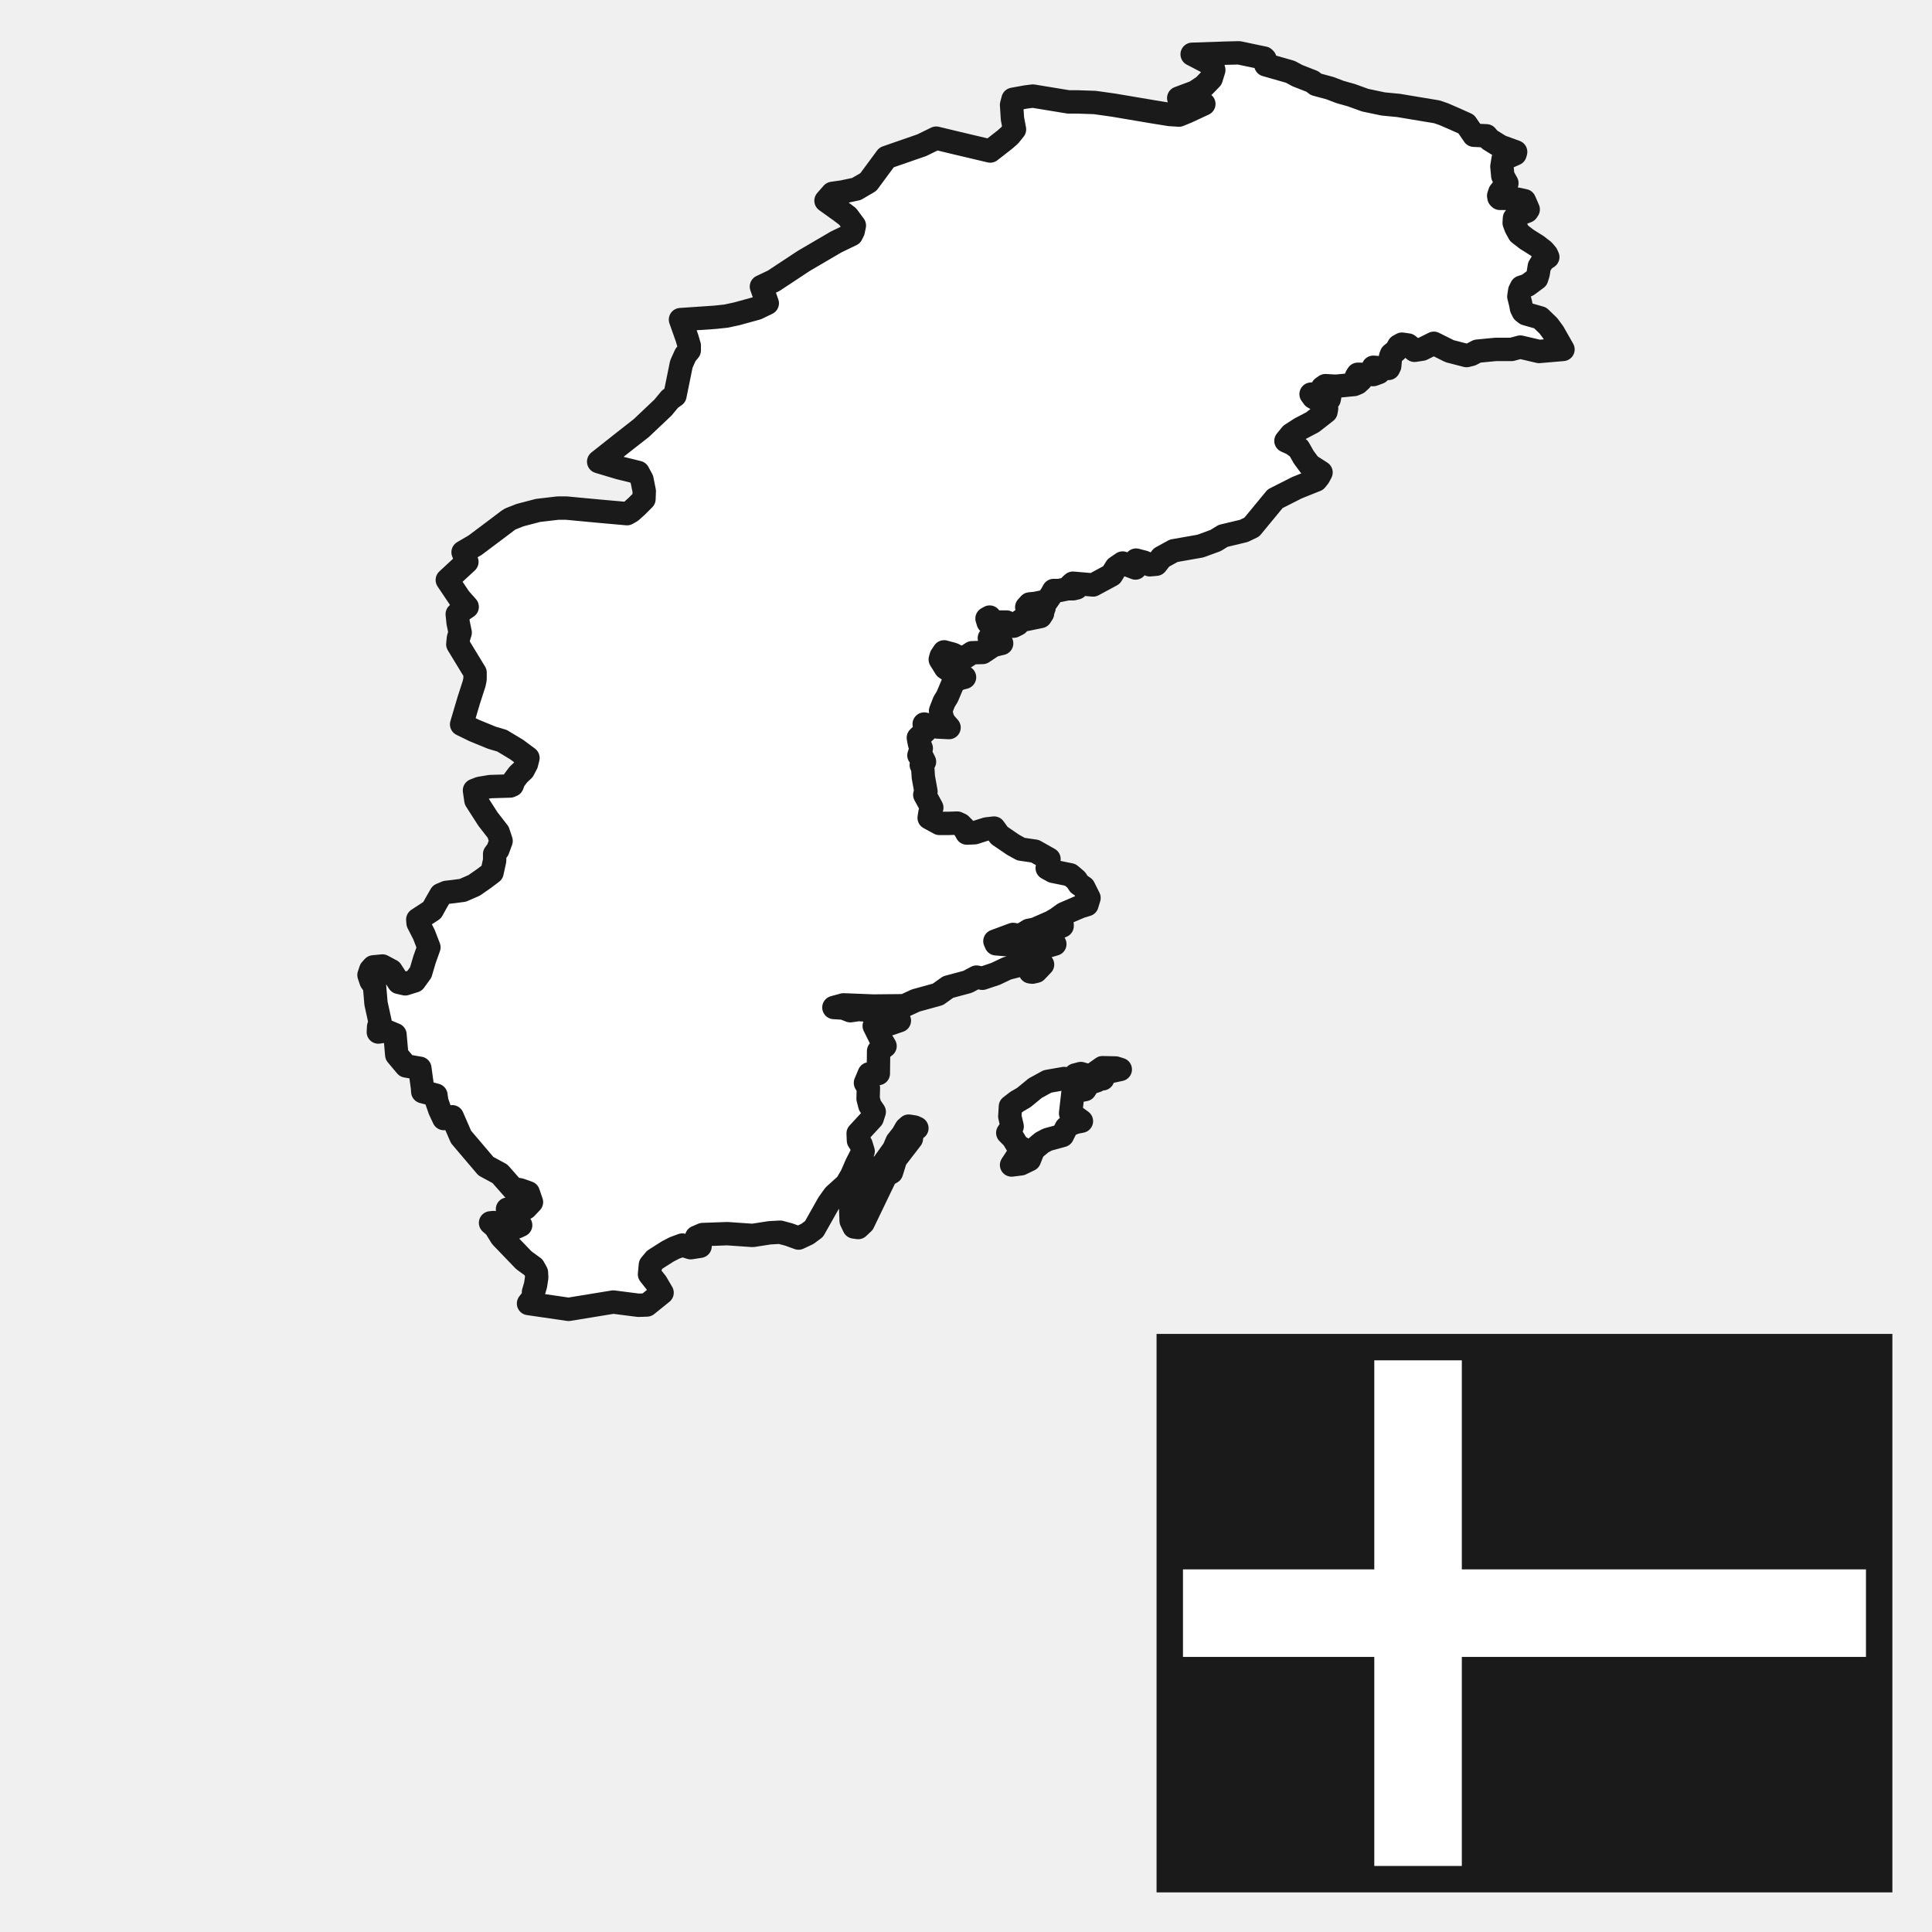
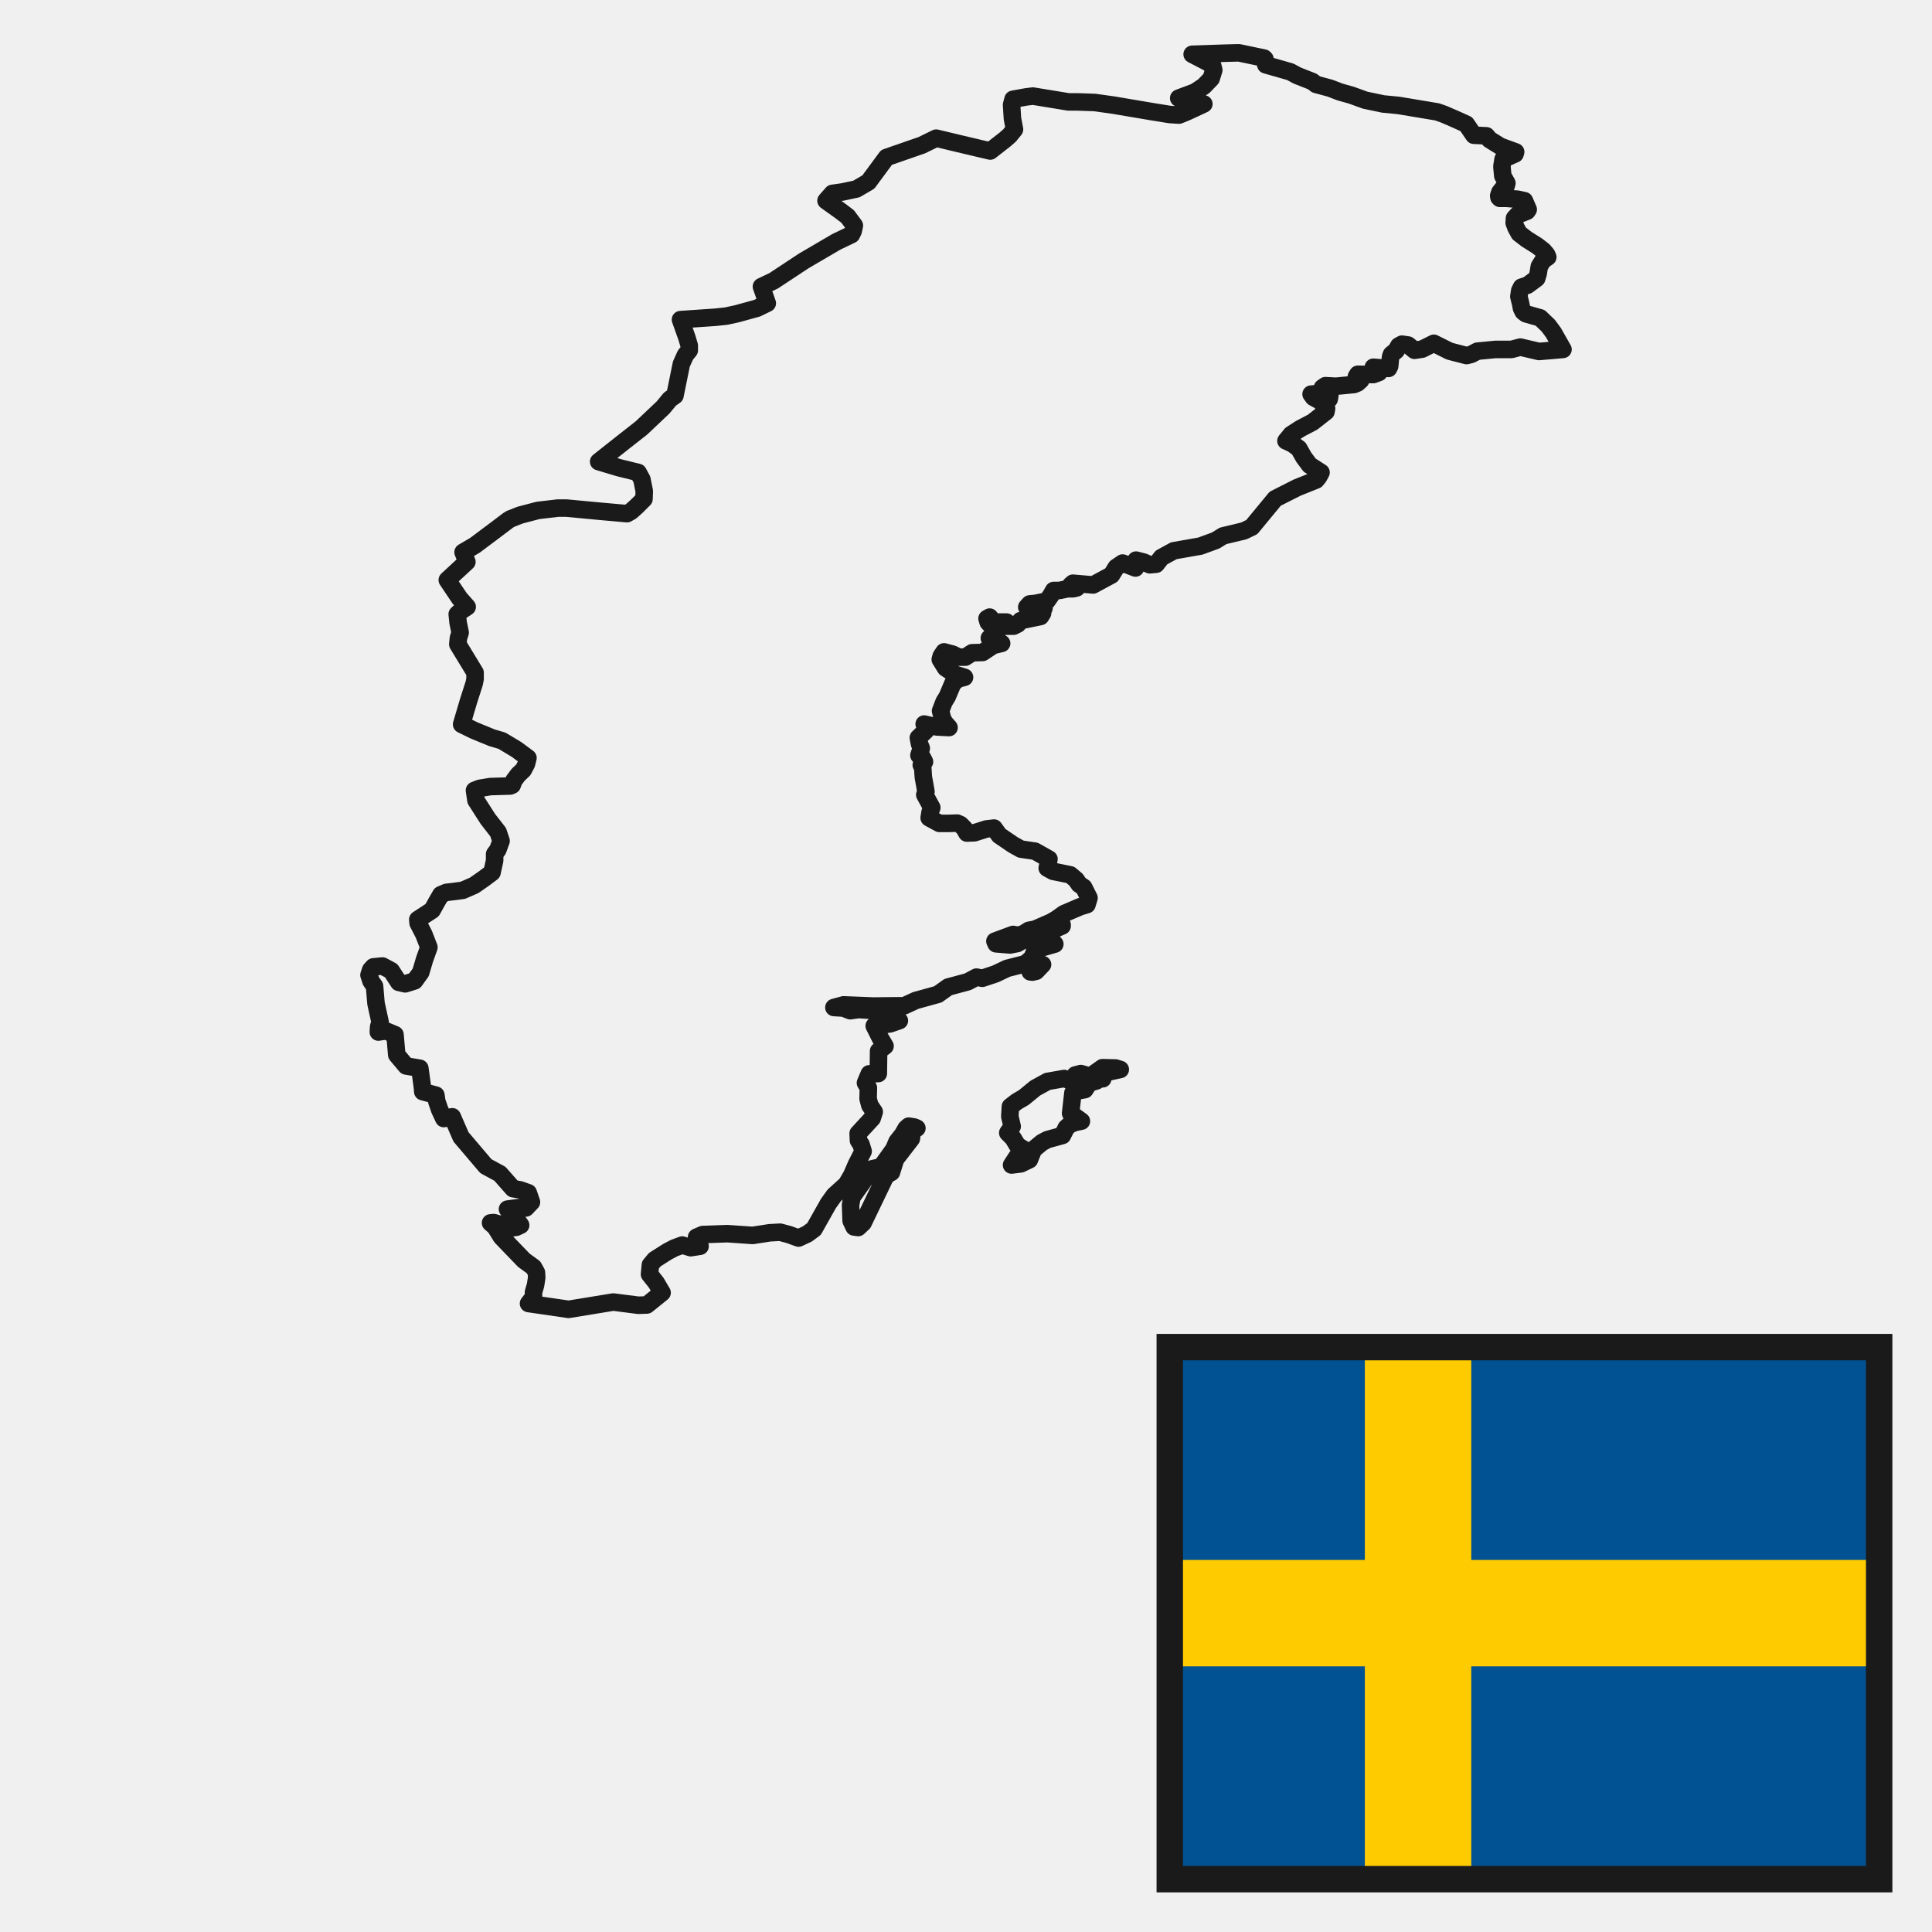
<svg xmlns="http://www.w3.org/2000/svg" viewBox="0 0 512 512">
  <g transform="translate(57.75 -17.75) scale(0.7744)">
-     <path d="M 59.3 355.1 L 61.9 359.1 L 64.1 359.6 L 67.3 358.6 L 69.4 355.7 L 70.7 351.3 L 72.2 347.1 L 70.5 342.7 L 68.5 338.8 L 68.4 337.6 L 73.3 334.4 L 74.8 331.7 L 76.3 329.1 L 78.2 328.3 L 80.8 328.0 L 83.8 327.6 L 87.7 325.9 L 91.0 323.6 L 93.8 321.5 L 94.7 317.4 L 94.7 315.2 L 95.8 313.7 L 96.9 310.7 L 95.9 307.7 L 92.4 303.2 L 88.3 296.8 L 87.8 293.4 L 89.6 292.7 L 93.2 292.1 L 100.0 291.9 L 100.7 291.6 L 101.3 290.0 L 102.8 288.0 L 104.5 286.4 L 105.6 284.3 L 106.1 282.3 L 102.2 279.4 L 97.2 276.4 L 93.8 275.4 L 87.7 272.9 L 83.4 270.8 L 85.8 262.7 L 87.7 256.8 L 88.0 255.3 L 88.0 253.1 L 82.1 243.4 L 82.3 241.3 L 82.9 239.4 L 82.2 236.0 L 81.9 233.1 L 82.9 232.2 L 85.3 230.6 L 83.0 228.0 L 82.8 227.8 L 78.5 221.4 L 85.2 215.2 L 83.9 211.9 L 88.0 209.5 L 95.2 204.1 L 99.3 201.0 L 100.1 200.5 L 103.4 199.2 L 109.5 197.6 L 116.3 196.8 L 119.3 196.8 L 131.0 197.9 L 140.0 198.7 L 141.4 197.9 L 143.3 196.2 L 145.8 193.7 L 145.9 191.0 L 145.1 187.0 L 143.8 184.6 L 137.3 183.0 L 130.3 180.9 L 138.9 174.1 L 144.9 169.4 L 152.3 162.4 L 154.7 159.5 L 156.4 158.3 L 158.6 147.5 L 160.0 144.4 L 161.3 142.8 L 161.3 141.2 L 160.5 138.5 L 158.3 132.3 L 170.1 131.5 L 173.9 131.1 L 177.6 130.3 L 184.5 128.4 L 188.0 126.7 L 186.0 121.0 L 190.2 119.0 L 200.5 112.2 L 211.6 105.7 L 216.8 103.2 L 217.4 102.0 L 217.8 100.1 L 215.5 97.0 L 213.0 95.1 L 208.1 91.6 L 210.3 89.1 L 213.8 88.6 L 218.5 87.6 L 222.1 85.5 L 222.6 85.2 L 228.8 76.8 L 240.9 72.6 L 245.8 70.2 L 253.3 72.0 L 264.3 74.6 L 269.3 70.7 L 270.9 69.3 L 272.6 67.2 L 271.9 63.5 L 271.6 58.8 L 272.1 56.9 L 276.5 56.1 L 278.9 55.8 L 291.1 57.8 L 294.3 57.8 L 300.1 58.0 L 306.5 58.9 L 320.1 61.2 L 325.7 62.1 L 328.9 62.3 L 331.6 61.2 L 337.4 58.5 L 328.8 56.5 L 334.4 54.4 L 337.4 52.4 L 339.9 49.8 L 340.8 46.9 L 340.4 45.3 L 338.6 44.2 L 333.4 41.5 L 345.3 41.1 L 349.4 41.0 L 358.0 42.8 L 358.3 43.1 L 358.3 44.1 L 358.6 45.1 L 367.0 47.5 L 369.4 48.8 L 374.5 50.8 L 375.8 51.8 L 380.6 53.1 L 384.0 54.4 L 387.9 55.5 L 392.6 57.2 L 398.8 58.5 L 404.0 59.0 L 417.2 61.2 L 419.5 62.0 L 423.2 63.6 L 427.2 65.4 L 429.8 69.2 L 434.1 69.4 L 435.2 70.7 L 438.9 73.0 L 444.1 74.9 L 443.9 75.6 L 439.8 77.4 L 439.4 79.9 L 439.7 83.1 L 441.1 85.6 L 440.9 86.4 L 439.8 87.3 L 438.7 88.7 L 438.3 89.9 L 438.4 90.5 L 438.7 90.8 L 441.0 90.8 L 444.8 91.1 L 447.1 91.6 L 448.4 94.6 L 448.0 95.2 L 444.7 96.5 L 443.7 97.6 L 443.6 99.2 L 444.2 100.8 L 445.3 102.8 L 447.9 104.8 L 451.4 107.0 L 453.6 108.7 L 454.7 110.0 L 455.1 110.9 L 453.5 112.0 L 452.2 114.1 L 451.8 116.6 L 451.3 118.2 L 448.2 120.5 L 446.1 121.2 L 445.5 122.4 L 445.2 124.4 L 445.8 126.8 L 446.1 128.4 L 446.7 129.6 L 447.6 130.3 L 452.5 131.7 L 455.3 134.4 L 457.0 136.7 L 460.3 142.5 L 452.1 143.2 L 445.7 141.7 L 442.7 142.5 L 437.2 142.5 L 431.0 143.1 L 428.9 144.2 L 427.3 144.6 L 421.5 143.1 L 416.1 140.4 L 412.1 142.4 L 409.5 142.8 L 407.3 141.0 L 405.2 140.7 L 404.1 141.3 L 403.2 142.9 L 401.6 144.2 L 401.3 145.0 L 401.0 148.2 L 400.6 149.0 L 395.4 148.6 L 395.6 149.4 L 396.7 149.9 L 397.3 150.4 L 395.4 151.1 L 390.1 151.0 L 389.6 151.8 L 391.1 153.0 L 390.0 154.0 L 388.8 154.5 L 382.6 155.1 L 379.0 154.9 L 378.0 155.6 L 377.6 156.5 L 378.3 157.3 L 379.9 157.8 L 380.5 158.4 L 380.3 159.5 L 379.0 159.7 L 375.3 157.7 L 374.1 157.8 L 374.9 158.9 L 377.1 160.1 L 378.3 161.3 L 379.4 162.7 L 379.2 163.8 L 374.6 167.4 L 370.4 169.6 L 367.3 171.6 L 365.5 173.8 L 367.7 174.8 L 369.9 176.4 L 371.6 179.4 L 373.6 182.1 L 377.5 184.6 L 376.7 186.1 L 375.8 187.2 L 369.3 189.8 L 361.8 193.6 L 353.8 203.3 L 351.1 204.6 L 344.0 206.3 L 341.4 207.9 L 336.2 209.8 L 327.1 211.4 L 322.9 213.7 L 321.1 216.0 L 318.9 216.2 L 316.9 215.3 L 314.2 214.6 L 313.8 216.1 L 314.0 217.3 L 309.6 215.6 L 307.4 217.1 L 305.8 219.7 L 299.5 223.1 L 292.6 222.5 L 291.9 223.1 L 293.7 223.6 L 293.9 224.1 L 292.7 224.4 L 290.8 224.4 L 287.9 225.0 L 286.0 225.0 L 285.1 226.6 L 283.7 228.6 L 279.8 229.4 L 277.8 229.6 L 276.8 230.7 L 282.7 231.0 L 282.3 231.9 L 282.2 232.8 L 281.5 233.9 L 274.7 235.3 L 273.7 236.5 L 272.3 237.2 L 269.3 237.2 L 269.4 236.5 L 269.9 235.8 L 265.4 235.8 L 264.1 234.1 L 263.2 234.6 L 263.6 235.9 L 264.9 237.3 L 266.1 239.4 L 265.1 240.7 L 264.0 241.3 L 264.8 241.9 L 267.1 242.3 L 268.2 243.1 L 265.3 243.8 L 261.7 246.2 L 258.1 246.3 L 255.8 247.8 L 253.5 247.8 L 251.5 246.8 L 248.5 246.0 L 247.5 247.5 L 247.2 248.6 L 249.0 251.5 L 252.3 253.7 L 255.5 254.7 L 253.2 255.3 L 251.5 256.8 L 249.6 261.3 L 248.5 263.1 L 247.3 266.2 L 248.0 268.9 L 248.7 270.2 L 250.2 271.9 L 246.1 271.7 L 241.7 270.7 L 242.4 272.8 L 239.7 275.4 L 240.1 277.5 L 240.7 279.0 L 239.9 281.4 L 241.1 282.2 L 241.8 283.6 L 240.7 284.7 L 241.2 285.6 L 241.4 288.8 L 242.3 293.8 L 241.9 294.9 L 244.3 299.3 L 243.7 300.9 L 243.4 302.8 L 246.9 304.7 L 249.9 304.7 L 253.0 304.6 L 254.1 305.1 L 255.4 306.4 L 256.3 308.0 L 258.9 307.9 L 263.0 306.6 L 265.6 306.3 L 267.4 308.8 L 272.1 312.0 L 274.8 313.5 L 279.6 314.2 L 284.4 316.9 L 283.8 320.0 L 285.8 321.1 L 291.7 322.3 L 293.7 324.0 L 294.7 325.5 L 296.3 326.6 L 298.1 330.2 L 297.4 332.5 L 295.1 333.2 L 289.5 335.6 L 287.0 337.4 L 285.1 338.5 L 279.6 340.9 L 277.5 341.3 L 275.6 342.5 L 273.8 343.0 L 272.1 342.7 L 265.9 345.0 L 266.3 345.9 L 271.1 346.3 L 273.6 345.8 L 275.5 344.7 L 277.5 344.5 L 279.4 344.7 L 281.4 343.8 L 283.0 343.4 L 284.6 343.9 L 286.4 346.0 L 282.6 347.1 L 280.0 347.1 L 278.7 350.6 L 277.1 352.1 L 276.0 352.8 L 270.1 354.3 L 266.1 356.2 L 261.6 357.7 L 259.6 357.3 L 256.6 358.9 L 249.9 360.7 L 246.4 363.2 L 238.8 365.3 L 234.9 367.1 L 224.2 367.2 L 214.1 366.8 L 210.8 367.7 L 214.1 367.9 L 216.4 368.8 L 219.2 368.4 L 225.6 368.8 L 228.9 369.3 L 233.2 372.2 L 230.0 373.3 L 224.6 374.0 L 226.7 378.2 L 228.3 380.9 L 226.1 382.6 L 226.0 390.3 L 222.9 390.4 L 221.6 393.5 L 222.6 395.2 L 222.5 398.9 L 223.1 401.2 L 224.6 403.4 L 223.9 405.6 L 219.1 410.8 L 219.2 413.2 L 220.1 414.6 L 220.8 416.9 L 218.5 421.4 L 216.9 425.1 L 215.1 428.2 L 210.9 432.0 L 208.9 434.8 L 204.0 443.5 L 201.7 445.2 L 198.7 446.6 L 195.4 445.4 L 192.4 444.6 L 188.8 444.8 L 183.0 445.7 L 174.3 445.1 L 165.9 445.4 L 163.8 446.3 L 165.0 449.4 L 161.8 449.9 L 158.9 449.0 L 156.2 450.0 L 153.9 451.2 L 149.5 454.0 L 148.0 455.8 L 147.7 459.0 L 150.0 461.9 L 152.0 465.3 L 146.8 469.5 L 143.9 469.6 L 135.3 468.5 L 120.0 471.0 L 106.3 469.0 L 108.0 466.8 L 108.0 465.1 L 108.7 462.7 L 109.1 460.1 L 109.0 458.4 L 108.0 456.6 L 104.7 454.2 L 97.0 446.2 L 94.9 442.8 L 93.3 441.4 L 94.4 441.3 L 100.7 443.1 L 102.1 442.9 L 103.6 442.2 L 101.8 439.6 L 100.2 438.4 L 99.1 436.7 L 102.8 436.2 L 105.4 436.3 L 107.3 434.3 L 106.2 431.1 L 103.4 430.1 L 101.0 429.7 L 96.5 424.6 L 91.7 422.0 L 83.2 412.0 L 80.2 405.1 L 77.3 405.7 L 75.9 402.7 L 74.9 399.8 L 74.6 397.7 L 70.1 396.5 L 70.0 395.1 L 69.1 388.5 L 64.4 387.7 L 61.2 383.9 L 60.6 377.0 L 57.5 375.7 L 54.9 376.1 L 55.0 374.3 L 55.5 372.7 L 54.1 366.3 L 53.6 360.4 L 52.4 358.7 L 51.7 356.6 L 52.3 354.8 L 53.2 353.8 L 56.3 353.5 L 59.3 355.1 Z M 300.7 392.8 L 298.1 393.6 L 296.7 395.8 L 294.5 396.2 L 292.6 396.9 L 291.8 403.9 L 295.5 406.6 L 293.5 407.0 L 291.6 407.7 L 290.3 408.9 L 289.0 411.5 L 283.9 412.9 L 282.0 413.9 L 279.1 416.3 L 277.7 419.8 L 274.8 421.2 L 271.6 421.6 L 273.5 418.7 L 276.0 416.4 L 273.6 414.9 L 272.1 412.4 L 270.3 410.6 L 271.8 408.4 L 271.0 405.0 L 271.2 401.6 L 273.4 399.9 L 275.8 398.5 L 279.7 395.3 L 283.9 393.0 L 289.6 392.0 L 292.2 392.9 L 293.4 390.8 L 295.3 390.3 L 297.0 390.8 L 300.7 392.8 Z M 220.8 441.4 L 219.1 443.0 L 217.7 442.8 L 216.7 440.7 L 216.5 435.3 L 217.0 432.6 L 223.9 422.9 L 227.0 422.2 L 231.3 416.2 L 232.4 413.6 L 234.3 411.2 L 235.5 409.1 L 236.4 408.3 L 238.3 408.6 L 239.2 409.0 L 237.2 410.3 L 237.4 411.9 L 237.3 412.6 L 231.9 419.6 L 230.5 424.1 L 228.6 425.2 L 220.8 441.4 Z M 303.3 390.1 L 302.8 392.1 L 301.1 391.9 L 299.6 390.5 L 302.7 388.3 L 307.2 388.4 L 308.8 388.9 L 303.3 390.1 Z M 285.7 341.5 L 284.9 342.5 L 284.1 341.2 L 284.4 341.0 L 284.9 339.7 L 286.5 339.1 L 288.9 339.4 L 288.9 339.8 L 286.6 340.8 L 285.7 341.5 Z M 280.0 355.3 L 278.7 355.6 L 278.0 355.5 L 278.8 354.1 L 279.5 353.5 L 281.6 352.9 L 282.2 353.0 L 280.0 355.3 Z" fill="#FFFFFF" stroke="#1a1a1a" stroke-width="8" stroke-linejoin="round" fill-rule="evenodd" />
+     <path d="M 59.3 355.1 L 61.9 359.1 L 64.1 359.6 L 67.3 358.6 L 69.4 355.7 L 70.7 351.3 L 72.2 347.1 L 70.5 342.7 L 68.5 338.8 L 68.4 337.6 L 73.3 334.4 L 74.8 331.7 L 76.3 329.1 L 78.2 328.3 L 80.8 328.0 L 83.8 327.6 L 87.7 325.9 L 91.0 323.6 L 93.8 321.5 L 94.7 317.4 L 94.7 315.2 L 95.8 313.7 L 96.9 310.7 L 95.9 307.7 L 92.4 303.2 L 88.3 296.8 L 87.8 293.4 L 89.6 292.7 L 93.2 292.1 L 100.0 291.9 L 100.7 291.6 L 101.3 290.0 L 102.8 288.0 L 104.5 286.4 L 105.6 284.3 L 106.1 282.3 L 102.2 279.4 L 97.2 276.4 L 93.8 275.4 L 87.7 272.9 L 83.4 270.8 L 85.8 262.7 L 87.7 256.8 L 88.0 255.3 L 88.0 253.1 L 82.1 243.4 L 82.3 241.3 L 82.9 239.4 L 82.2 236.0 L 81.9 233.1 L 82.9 232.2 L 85.3 230.6 L 83.0 228.0 L 82.8 227.8 L 78.5 221.4 L 85.2 215.2 L 83.9 211.9 L 88.0 209.5 L 95.2 204.1 L 99.3 201.0 L 100.1 200.5 L 103.4 199.2 L 109.5 197.6 L 116.3 196.8 L 119.3 196.8 L 131.0 197.9 L 140.0 198.7 L 141.4 197.9 L 143.3 196.2 L 145.8 193.7 L 145.9 191.0 L 145.1 187.0 L 143.8 184.6 L 137.3 183.0 L 130.3 180.9 L 138.9 174.1 L 144.9 169.4 L 152.3 162.4 L 154.7 159.5 L 156.4 158.3 L 158.6 147.5 L 160.0 144.4 L 161.3 142.8 L 161.3 141.2 L 160.5 138.5 L 158.3 132.3 L 170.1 131.5 L 173.9 131.1 L 177.6 130.3 L 184.5 128.4 L 188.0 126.7 L 186.0 121.0 L 190.2 119.0 L 200.5 112.2 L 211.6 105.7 L 216.8 103.2 L 217.4 102.0 L 217.8 100.1 L 215.5 97.0 L 213.0 95.1 L 208.1 91.6 L 210.3 89.1 L 213.8 88.6 L 218.5 87.6 L 222.1 85.5 L 222.6 85.2 L 228.8 76.8 L 240.9 72.6 L 245.8 70.2 L 253.3 72.0 L 264.3 74.6 L 269.3 70.7 L 270.9 69.3 L 272.6 67.2 L 271.9 63.5 L 271.6 58.8 L 272.1 56.9 L 276.5 56.1 L 278.9 55.8 L 291.1 57.8 L 294.3 57.8 L 300.1 58.0 L 306.5 58.9 L 320.1 61.2 L 325.7 62.1 L 328.9 62.3 L 331.6 61.2 L 337.4 58.5 L 328.8 56.5 L 334.4 54.4 L 337.4 52.4 L 339.9 49.8 L 340.8 46.9 L 340.4 45.3 L 338.6 44.2 L 333.4 41.5 L 345.3 41.1 L 349.4 41.0 L 358.0 42.8 L 358.3 43.1 L 358.3 44.1 L 358.6 45.1 L 367.0 47.5 L 369.4 48.8 L 374.5 50.8 L 375.8 51.8 L 380.6 53.1 L 384.0 54.4 L 387.9 55.5 L 392.6 57.2 L 398.8 58.5 L 404.0 59.0 L 417.2 61.2 L 419.5 62.0 L 423.2 63.6 L 427.2 65.4 L 429.8 69.2 L 434.1 69.4 L 435.2 70.7 L 438.9 73.0 L 444.1 74.9 L 443.9 75.6 L 439.8 77.4 L 439.4 79.9 L 439.7 83.1 L 441.1 85.6 L 440.9 86.4 L 439.8 87.3 L 438.7 88.7 L 438.3 89.9 L 438.4 90.5 L 438.7 90.8 L 441.0 90.8 L 444.8 91.1 L 447.1 91.6 L 448.4 94.6 L 448.0 95.2 L 444.7 96.5 L 443.7 97.6 L 443.6 99.2 L 444.2 100.8 L 445.3 102.8 L 447.9 104.8 L 451.4 107.0 L 453.6 108.7 L 454.7 110.0 L 455.1 110.9 L 453.5 112.0 L 452.2 114.1 L 451.8 116.6 L 451.3 118.2 L 448.2 120.5 L 446.1 121.2 L 445.5 122.4 L 445.2 124.4 L 445.8 126.8 L 446.1 128.4 L 446.7 129.6 L 447.6 130.3 L 452.5 131.7 L 455.3 134.4 L 457.0 136.7 L 460.3 142.5 L 452.1 143.2 L 445.7 141.7 L 442.7 142.5 L 437.2 142.5 L 431.0 143.1 L 428.9 144.2 L 427.3 144.6 L 421.5 143.1 L 416.1 140.4 L 412.1 142.4 L 409.5 142.8 L 407.3 141.0 L 405.2 140.7 L 404.1 141.3 L 403.2 142.9 L 401.6 144.2 L 401.3 145.0 L 401.0 148.2 L 400.6 149.0 L 395.4 148.6 L 395.6 149.4 L 396.7 149.9 L 397.3 150.4 L 395.4 151.1 L 390.1 151.0 L 389.6 151.8 L 391.1 153.0 L 390.0 154.0 L 388.8 154.5 L 382.6 155.1 L 379.0 154.9 L 378.0 155.6 L 377.6 156.5 L 378.3 157.3 L 379.9 157.8 L 380.5 158.4 L 380.3 159.5 L 379.0 159.7 L 375.3 157.7 L 374.1 157.8 L 374.9 158.9 L 377.1 160.1 L 378.3 161.3 L 379.4 162.7 L 379.2 163.8 L 374.6 167.4 L 370.4 169.6 L 367.3 171.6 L 365.5 173.8 L 367.7 174.8 L 369.9 176.4 L 371.6 179.4 L 373.6 182.1 L 377.5 184.6 L 376.7 186.1 L 375.8 187.2 L 369.3 189.8 L 361.8 193.6 L 353.8 203.3 L 351.1 204.6 L 344.0 206.3 L 341.4 207.9 L 336.2 209.8 L 327.1 211.4 L 322.9 213.7 L 321.1 216.0 L 318.9 216.2 L 316.9 215.3 L 314.2 214.6 L 313.8 216.1 L 314.0 217.3 L 309.6 215.6 L 307.4 217.1 L 305.8 219.7 L 299.5 223.1 L 292.6 222.5 L 291.9 223.1 L 293.7 223.6 L 293.9 224.1 L 292.7 224.4 L 290.8 224.4 L 287.9 225.0 L 286.0 225.0 L 285.1 226.6 L 283.7 228.6 L 279.8 229.4 L 277.8 229.6 L 276.8 230.7 L 282.7 231.0 L 282.3 231.9 L 282.2 232.8 L 281.5 233.9 L 274.7 235.3 L 273.7 236.5 L 272.3 237.2 L 269.3 237.2 L 269.4 236.5 L 269.9 235.8 L 265.4 235.8 L 264.1 234.1 L 263.2 234.6 L 263.6 235.9 L 264.9 237.3 L 266.1 239.4 L 265.1 240.7 L 264.0 241.3 L 264.8 241.9 L 267.1 242.3 L 268.2 243.1 L 265.3 243.8 L 261.7 246.2 L 258.1 246.3 L 255.8 247.8 L 253.5 247.8 L 251.5 246.8 L 248.5 246.0 L 247.5 247.5 L 247.2 248.6 L 249.0 251.5 L 252.3 253.7 L 255.5 254.7 L 253.2 255.3 L 251.5 256.8 L 249.6 261.3 L 248.5 263.1 L 247.3 266.2 L 248.0 268.9 L 248.7 270.2 L 250.2 271.9 L 246.1 271.7 L 241.7 270.7 L 242.4 272.8 L 239.7 275.4 L 240.1 277.5 L 240.7 279.0 L 239.9 281.4 L 241.1 282.2 L 241.8 283.6 L 240.7 284.7 L 241.2 285.6 L 241.4 288.8 L 242.3 293.8 L 241.9 294.9 L 244.3 299.3 L 243.7 300.9 L 243.4 302.8 L 246.9 304.7 L 249.9 304.7 L 253.0 304.6 L 254.1 305.1 L 255.4 306.4 L 256.3 308.0 L 258.9 307.9 L 263.0 306.6 L 265.6 306.3 L 267.4 308.8 L 272.1 312.0 L 274.8 313.5 L 279.6 314.2 L 284.4 316.9 L 283.8 320.0 L 285.8 321.1 L 291.7 322.3 L 293.7 324.0 L 294.7 325.5 L 296.3 326.6 L 298.1 330.2 L 297.4 332.5 L 295.1 333.2 L 289.5 335.6 L 287.0 337.4 L 285.1 338.5 L 279.6 340.9 L 277.5 341.3 L 275.6 342.5 L 273.8 343.0 L 272.1 342.7 L 265.9 345.0 L 266.3 345.9 L 271.1 346.3 L 273.6 345.8 L 275.5 344.7 L 277.5 344.5 L 279.4 344.7 L 281.4 343.8 L 283.0 343.4 L 284.6 343.9 L 286.4 346.0 L 282.6 347.1 L 280.0 347.1 L 278.7 350.6 L 277.1 352.1 L 276.0 352.8 L 270.1 354.3 L 266.1 356.2 L 261.6 357.7 L 259.6 357.3 L 256.6 358.9 L 249.9 360.7 L 246.4 363.2 L 238.8 365.3 L 234.9 367.1 L 224.2 367.2 L 214.1 366.8 L 210.8 367.7 L 214.1 367.9 L 216.4 368.8 L 219.2 368.4 L 225.6 368.8 L 228.9 369.3 L 233.2 372.2 L 230.0 373.3 L 224.6 374.0 L 226.7 378.2 L 228.3 380.9 L 226.1 382.6 L 226.0 390.3 L 222.9 390.4 L 221.6 393.5 L 222.6 395.2 L 222.5 398.9 L 223.1 401.2 L 224.6 403.4 L 223.9 405.6 L 219.1 410.8 L 219.2 413.2 L 220.1 414.6 L 220.8 416.9 L 218.5 421.4 L 216.9 425.1 L 215.1 428.2 L 210.9 432.0 L 208.9 434.8 L 204.0 443.5 L 201.7 445.2 L 198.7 446.6 L 195.4 445.4 L 192.4 444.6 L 188.8 444.8 L 183.0 445.7 L 174.3 445.1 L 165.9 445.4 L 163.8 446.3 L 165.0 449.4 L 161.8 449.9 L 158.9 449.0 L 156.2 450.0 L 153.9 451.2 L 149.5 454.0 L 148.0 455.8 L 147.7 459.0 L 150.0 461.9 L 152.0 465.3 L 146.8 469.5 L 143.9 469.6 L 135.3 468.5 L 120.0 471.0 L 106.3 469.0 L 108.0 466.8 L 108.0 465.1 L 108.7 462.7 L 109.1 460.1 L 109.0 458.4 L 108.0 456.6 L 104.7 454.2 L 97.0 446.2 L 94.9 442.8 L 93.3 441.4 L 94.4 441.3 L 100.7 443.1 L 102.1 442.9 L 103.6 442.2 L 101.8 439.6 L 100.2 438.4 L 99.1 436.7 L 102.8 436.2 L 105.4 436.3 L 107.3 434.3 L 106.2 431.1 L 103.4 430.1 L 101.0 429.7 L 96.5 424.6 L 91.7 422.0 L 83.2 412.0 L 80.2 405.1 L 77.3 405.7 L 75.9 402.7 L 74.9 399.8 L 74.6 397.7 L 70.1 396.5 L 70.0 395.1 L 69.1 388.5 L 64.4 387.7 L 61.2 383.9 L 60.6 377.0 L 57.5 375.7 L 54.9 376.1 L 55.0 374.3 L 55.5 372.7 L 54.1 366.3 L 53.6 360.4 L 52.4 358.7 L 51.7 356.6 L 52.3 354.8 L 53.2 353.8 L 56.3 353.5 L 59.3 355.1 Z M 300.7 392.8 L 298.1 393.6 L 296.7 395.8 L 294.5 396.2 L 292.6 396.9 L 291.8 403.9 L 295.5 406.6 L 293.5 407.0 L 291.6 407.7 L 290.3 408.9 L 289.0 411.5 L 283.9 412.9 L 282.0 413.9 L 279.1 416.3 L 277.7 419.8 L 274.8 421.2 L 271.6 421.6 L 273.5 418.7 L 276.0 416.4 L 273.6 414.9 L 272.1 412.4 L 270.3 410.6 L 271.8 408.4 L 271.0 405.0 L 271.2 401.6 L 273.4 399.9 L 275.8 398.5 L 279.7 395.3 L 283.9 393.0 L 289.6 392.0 L 292.2 392.9 L 293.4 390.8 L 295.3 390.3 L 297.0 390.8 L 300.7 392.8 Z M 220.8 441.4 L 219.1 443.0 L 217.7 442.8 L 216.7 440.7 L 216.5 435.3 L 217.0 432.6 L 223.9 422.9 L 227.0 422.2 L 231.3 416.2 L 232.4 413.6 L 234.3 411.2 L 235.5 409.1 L 236.4 408.3 L 238.3 408.6 L 239.2 409.0 L 237.2 410.3 L 237.4 411.9 L 237.3 412.6 L 231.9 419.6 L 230.5 424.1 L 228.6 425.2 L 220.8 441.4 Z M 303.3 390.1 L 302.8 392.1 L 301.1 391.9 L 299.6 390.5 L 302.7 388.3 L 307.2 388.4 L 308.8 388.9 L 303.3 390.1 Z M 285.7 341.5 L 284.9 342.5 L 284.1 341.2 L 284.4 341.0 L 284.9 339.7 L 286.5 339.1 L 288.9 339.4 L 288.9 339.8 L 286.6 340.8 L 285.7 341.5 Z M 280.0 355.3 L 278.7 355.6 L 278.0 355.5 L 278.8 354.1 L 279.5 353.5 L 281.6 352.9 L 282.2 353.0 L 280.0 355.3 Z" fill="none" stroke="#1a1a1a" stroke-width="6" stroke-linejoin="round" fill-rule="evenodd" />
  </g>
-   <rect x="310" y="357" width="188" height="141" fill="#FFFFFF" stroke="#1a1a1a" stroke-width="5.00" />
+   <rect x="310" y="357" width="188" height="141" fill="#ffffff" />
  <g transform="translate(310 357) scale(0.29375)">
-     <path fill="#1a1a1a" d="M0 0h640v480H0z" />
-     <path fill="#FFFFFF" d="M176 0v192H0v96h176v192h96V288h368v-96H272V0z" stroke="#1a1a1a" stroke-width="17.02" />
-     <rect x="1" y="1" width="638" height="478" fill="none" stroke="#1a1a1a" stroke-width="2" />
+     <path fill="#005293" d="M0 0h640v480H0z" />
+     <path fill="#fecb00" d="M176 0v192H0v96h176v192h96V288h368v-96H272V0z" />
+     <rect x="1" y="1" width="638" height="478" fill="none" stroke="#000000" stroke-width="2" />
  </g>
  <rect x="310" y="357" width="188" height="141" fill="none" stroke="#1a1a1a" stroke-width="7" />
</svg>
